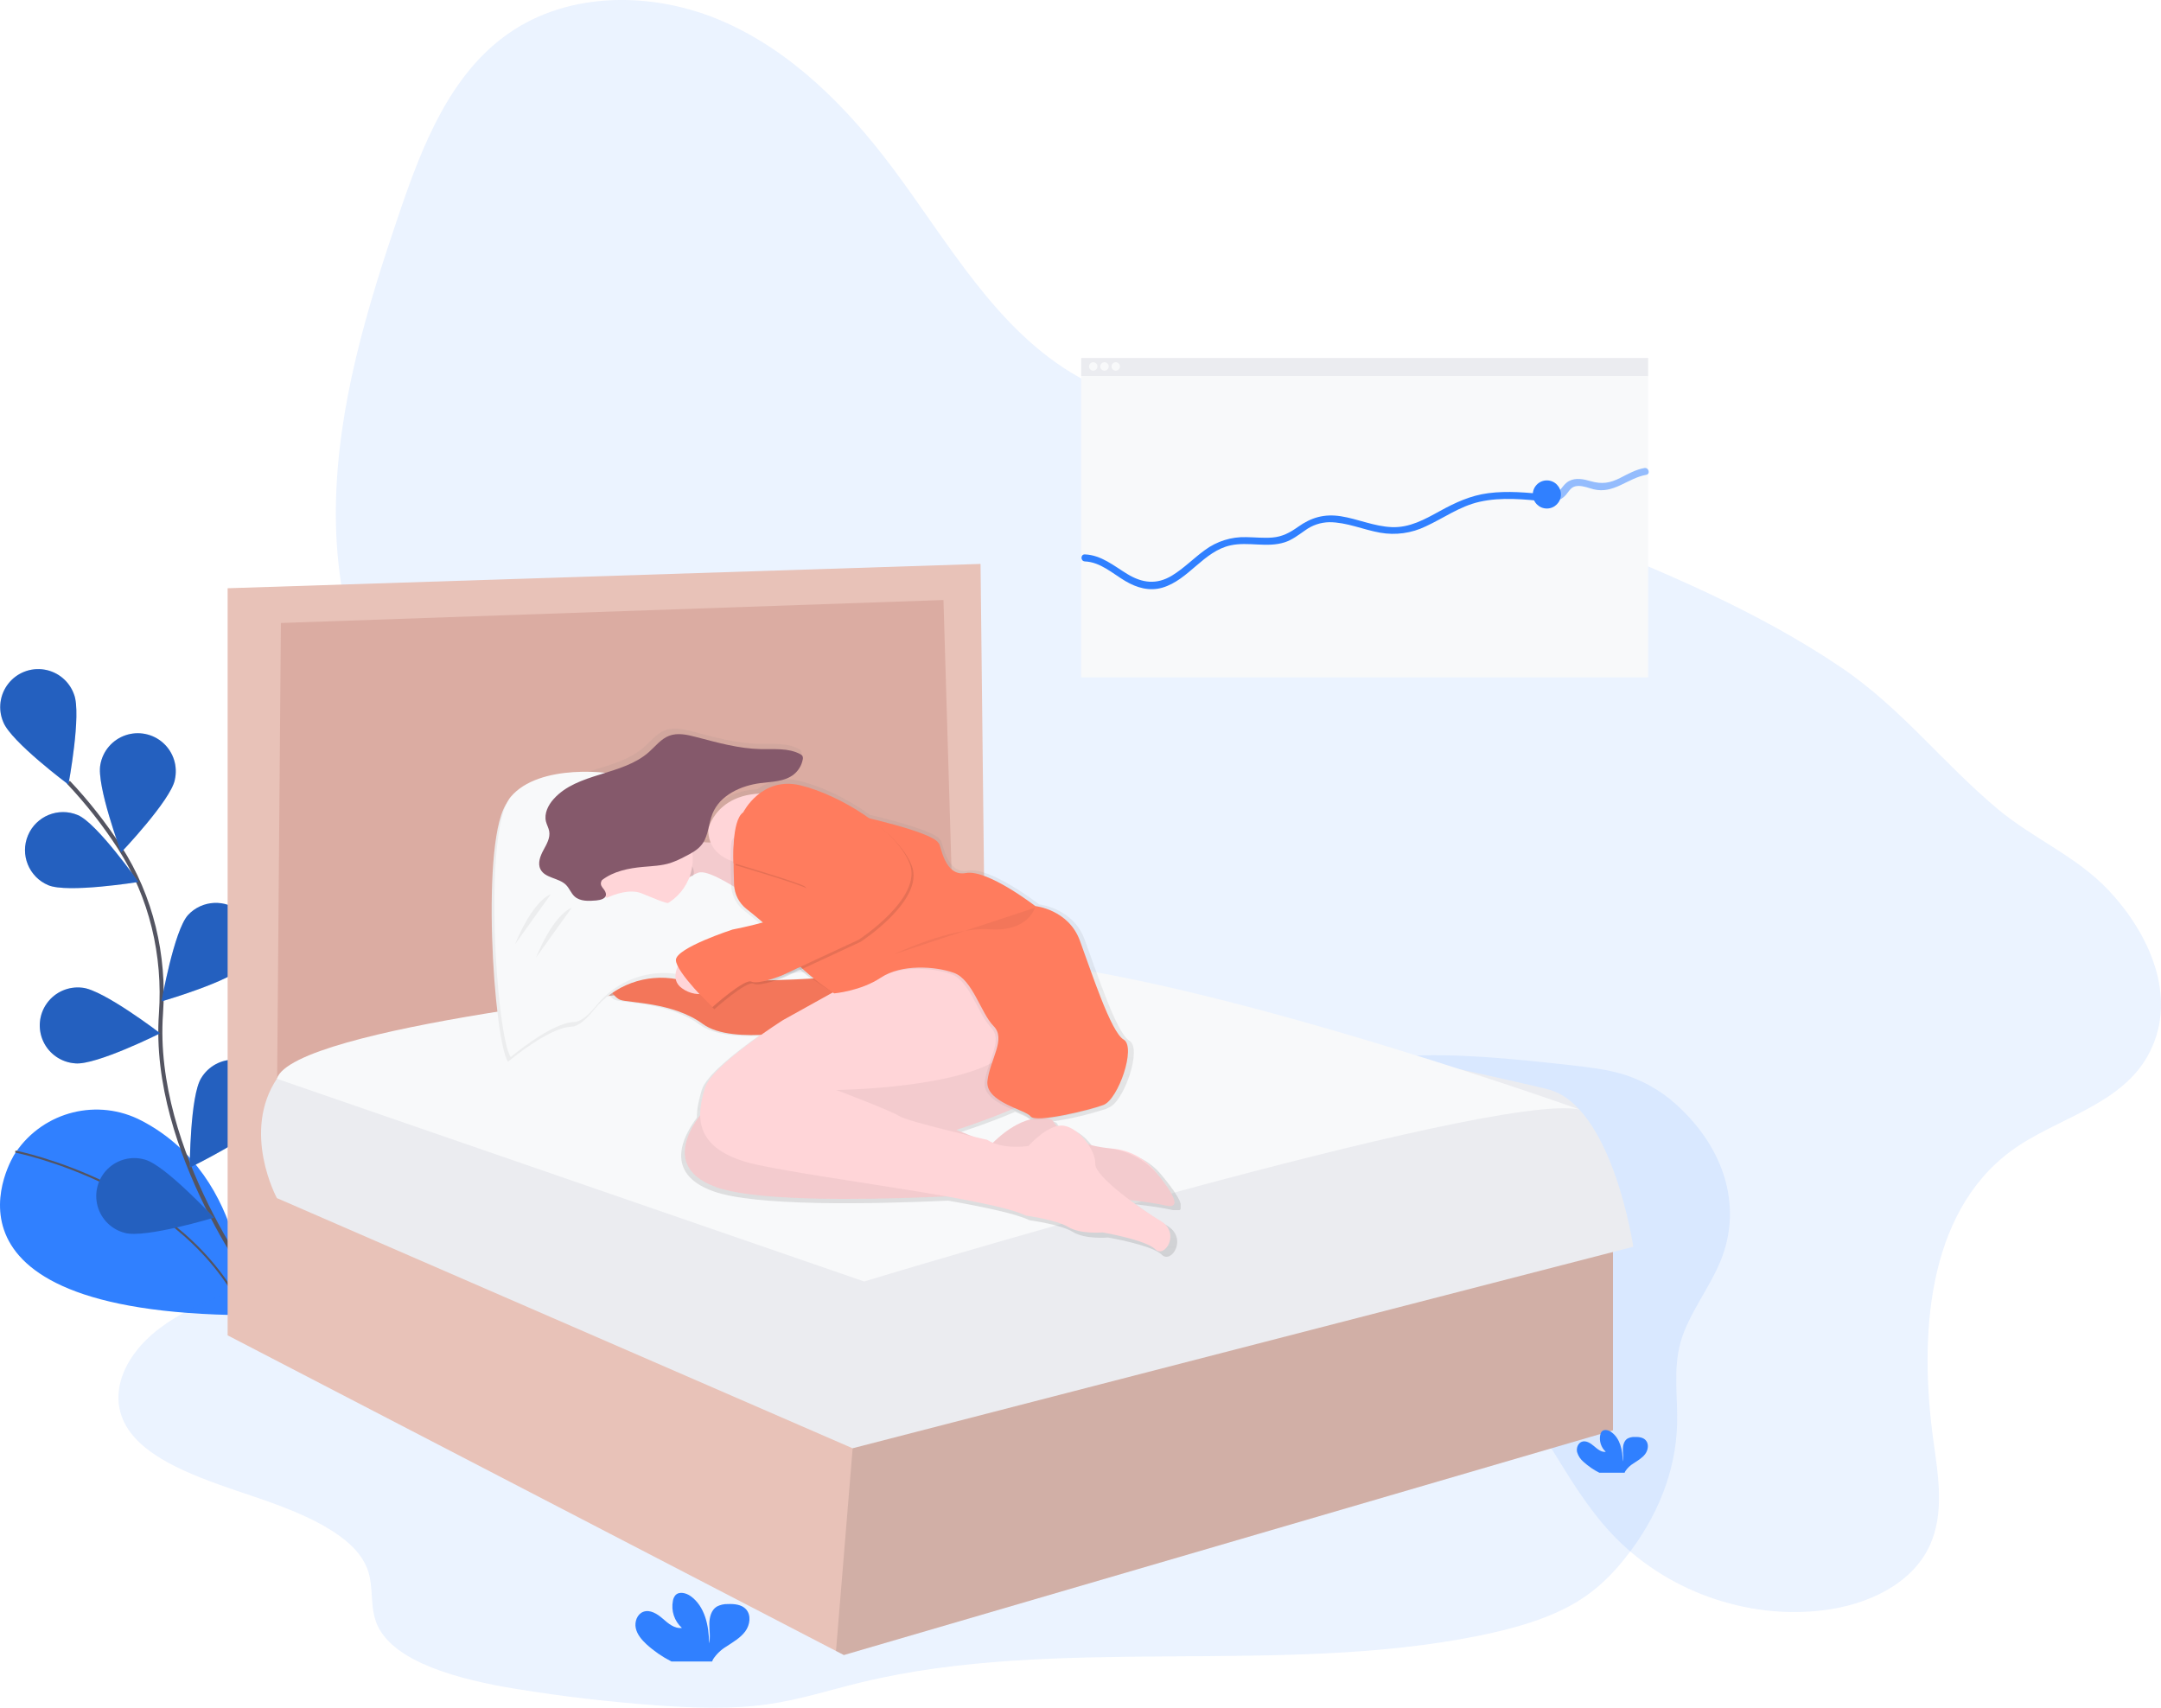
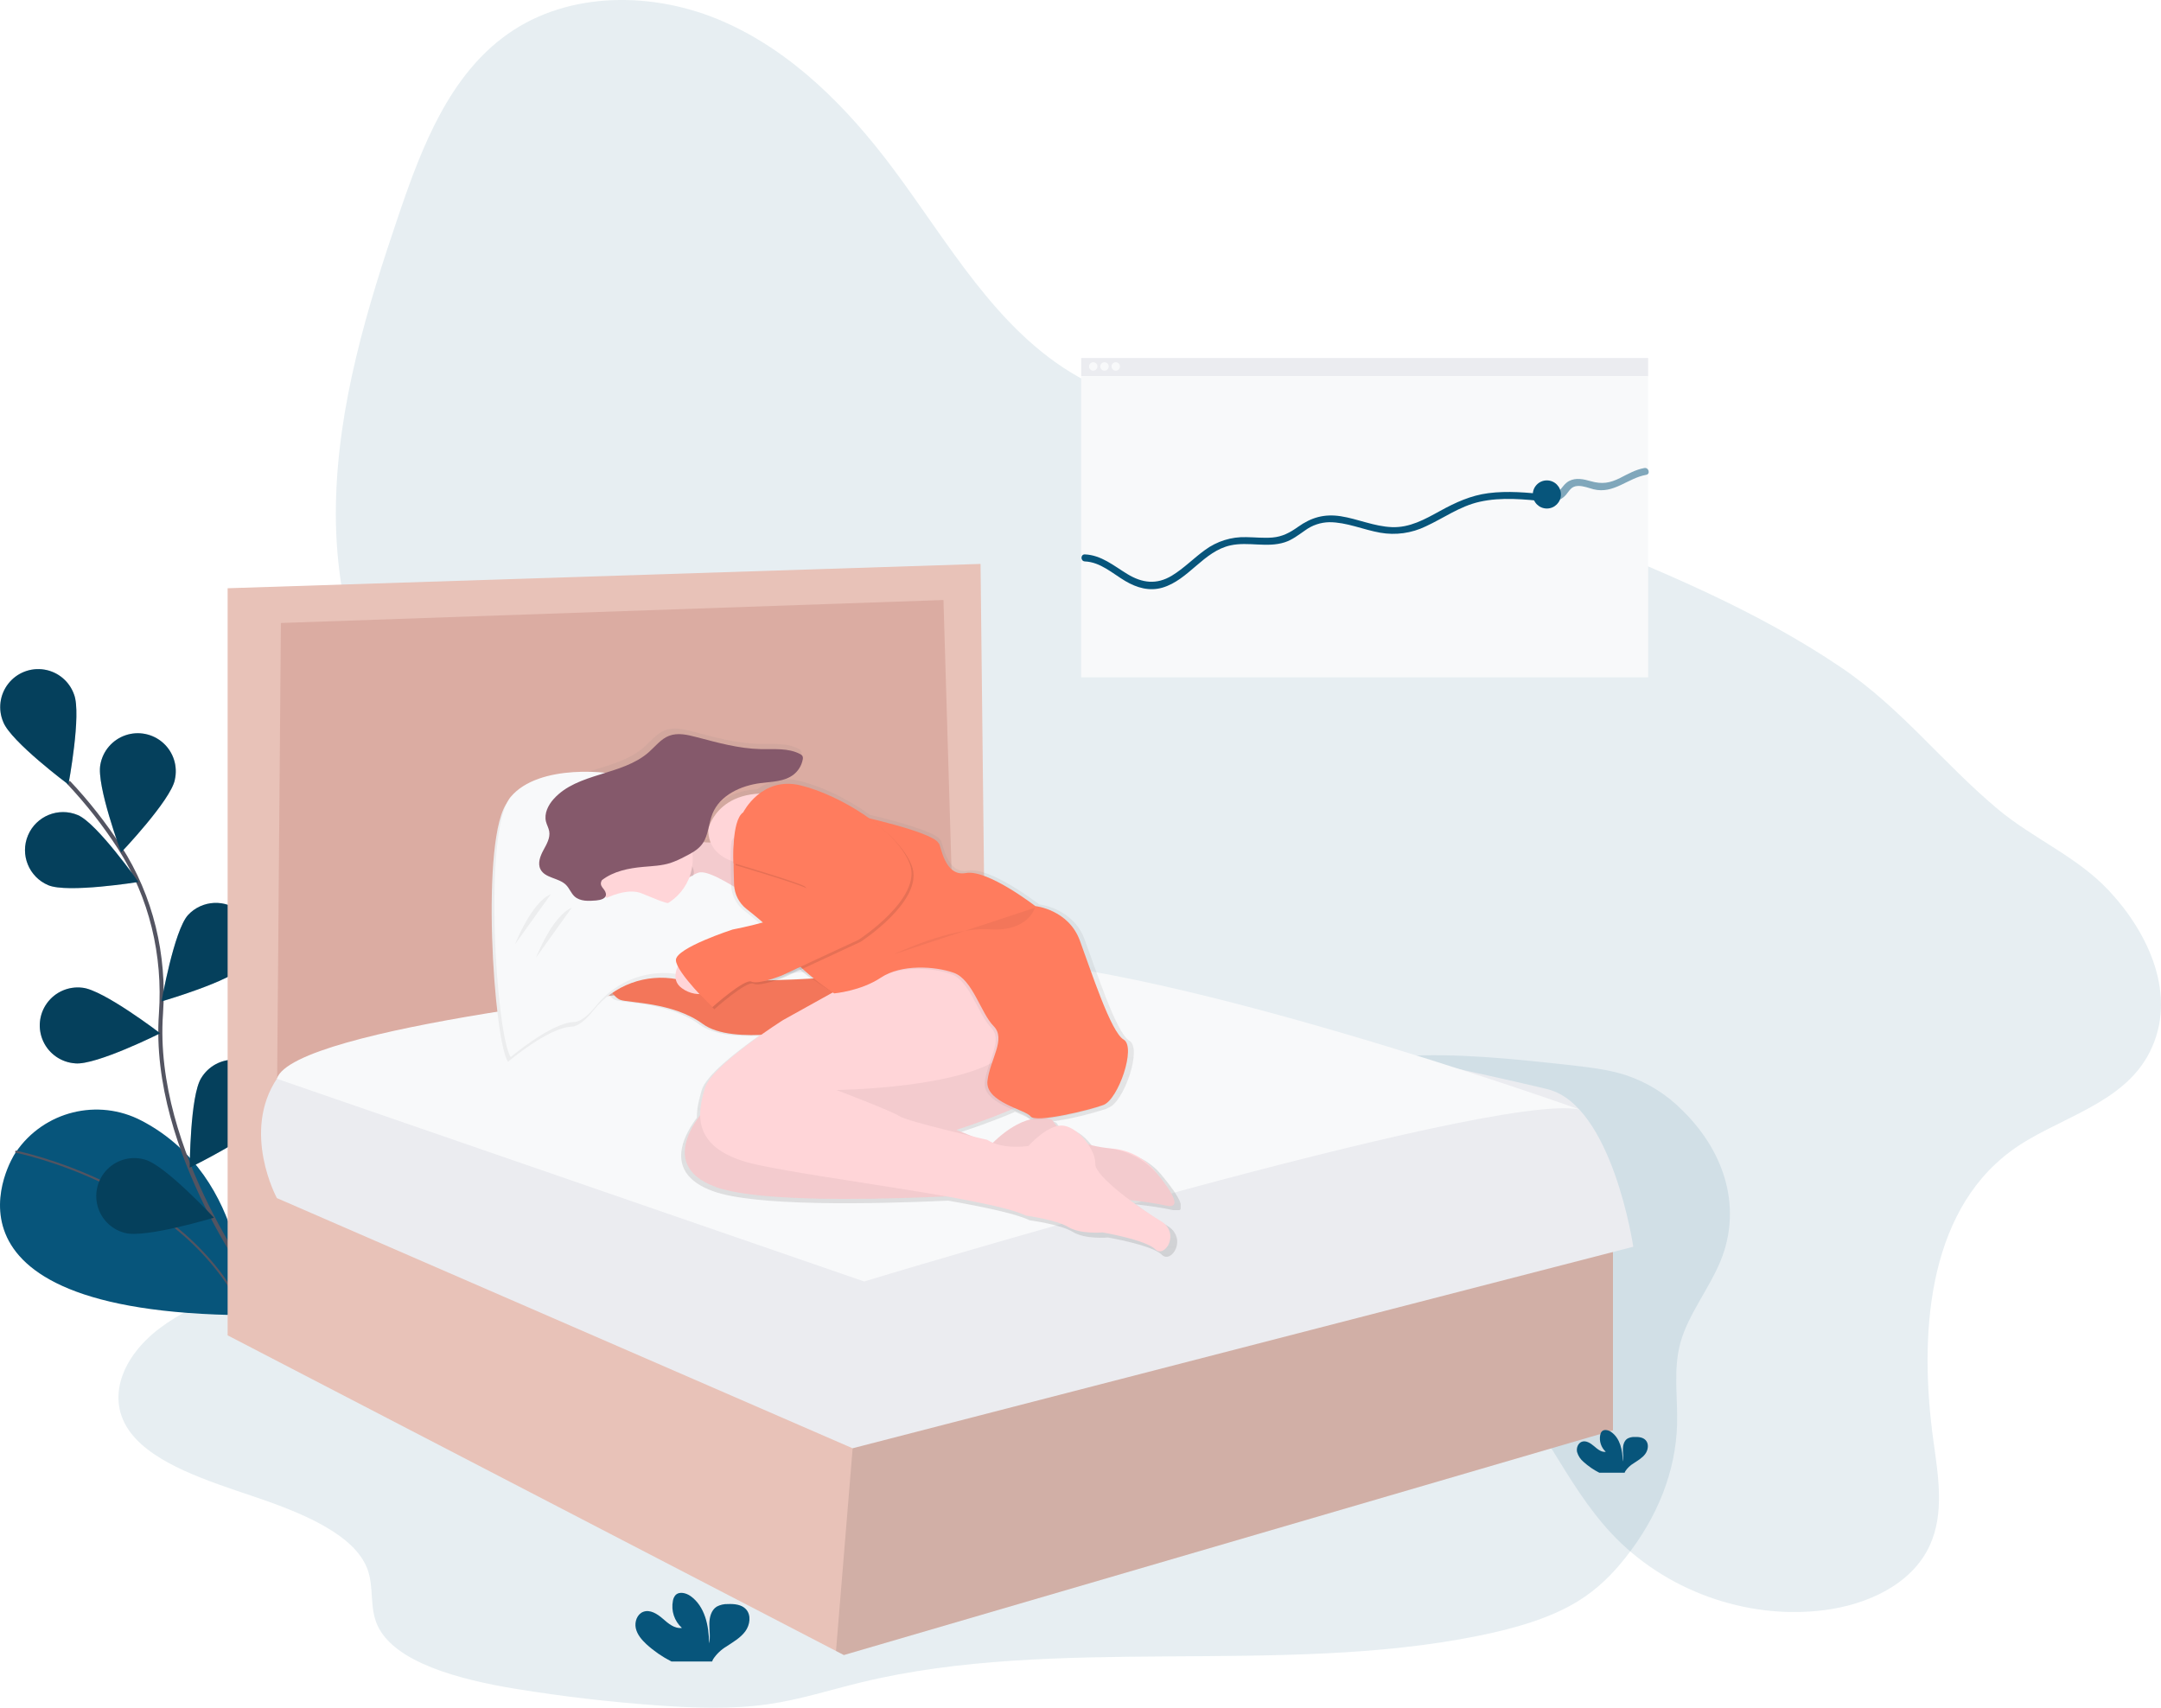
<svg xmlns="http://www.w3.org/2000/svg" id="d6147fb8-5a87-4dd3-b5f0-ace64eac798a" data-name="Layer 1" width="1057.21" height="835.54" viewBox="0 0 1057.21 835.54">
  <defs>
    <linearGradient id="4cde2cde-bd85-47c9-bab2-0e38d604e335" x1="490.54" y1="647.1" x2="490.54" y2="388.67" gradientUnits="userSpaceOnUse">
      <stop offset="0" stop-color="gray" stop-opacity="0.25" />
      <stop offset="0.54" stop-color="gray" stop-opacity="0.12" />
      <stop offset="1" stop-color="gray" stop-opacity="0.1" />
    </linearGradient>
  </defs>
-   <path d="M1055.08,595.45c-41.32,30.7-44.88,91-37.78,142,2.38,17.07,5.37,35.26-1.84,50.91-8.82,19.14-30.7,28.94-51.61,31.61-38.11,4.86-78.19-9.65-104.35-37.79-22.61-24.32-34.61-57.13-57.9-80.8-39-39.61-100.67-45.42-156-40.45-39.15,3.51-82.7,10.08-114.31-13.29-22.24-16.45-33-44.7-35.6-72.24-1.24-13.3-1-27.25-7-39.16-3.59-7.08-9.19-12.94-15.13-18.21-54.24-48.11-137.93-53-189.44-104-34.79-34.45-49.19-85.52-48.4-134.47s15.19-96.6,31-143c11.21-32.94,24.7-67.7,53.14-87.74C349.87,27.63,391.51,28,425.23,42.76s60.54,41.94,82.63,71.38c27.61,36.8,50.85,79.6,90.85,102.33C626,232,657.87,236.21,688.46,243c51.13,11.33,100.2,30.35,148.83,49.8,46.56,18.61,93.31,37.88,134.85,66,29.4,19.87,49.92,47,76.71,69.36,17.46,14.57,38.52,23,54.24,39.78,19.36,20.67,33.91,51.43,20,79C1109.89,573.13,1077,579.15,1055.08,595.45Z" transform="translate(-71.39 -32.23)" fill="#3080ff" opacity="0.1" />
+   <path d="M1055.08,595.45c-41.32,30.7-44.88,91-37.78,142,2.38,17.07,5.37,35.26-1.84,50.91-8.82,19.14-30.7,28.94-51.61,31.61-38.11,4.86-78.19-9.65-104.35-37.79-22.61-24.32-34.61-57.13-57.9-80.8-39-39.61-100.67-45.42-156-40.45-39.15,3.51-82.7,10.08-114.31-13.29-22.24-16.45-33-44.7-35.6-72.24-1.24-13.3-1-27.25-7-39.16-3.59-7.08-9.19-12.94-15.13-18.21-54.24-48.11-137.93-53-189.44-104-34.79-34.45-49.19-85.52-48.4-134.47s15.19-96.6,31-143c11.21-32.94,24.7-67.7,53.14-87.74C349.87,27.63,391.51,28,425.23,42.76s60.54,41.94,82.63,71.38c27.61,36.8,50.85,79.6,90.85,102.33C626,232,657.87,236.21,688.46,243c51.13,11.33,100.2,30.35,148.83,49.8,46.56,18.61,93.31,37.88,134.85,66,29.4,19.87,49.92,47,76.71,69.36,17.46,14.57,38.52,23,54.24,39.78,19.36,20.67,33.91,51.43,20,79C1109.89,573.13,1077,579.15,1055.08,595.45Z" transform="translate(-71.39 -32.23)" fill="#07557b" opacity="0.1" />
  <rect x="528.94" y="175.15" width="277.37" height="8.95" fill="#ebecf0" />
  <rect x="528.94" y="184.1" width="277.37" height="147.29" fill="#f8f9fa" />
-   <path d="M875.84,261.21c-4.28.77-8,2.9-11.8,4.83-5,2.54-8.93,3.18-14.42,1.61-3.42-1-7.28-1.86-10.61-.09-4.2,2.23-4.68,8.19-10.81,6.31-2.12-.65-3,2.67-.91,3.32a9.51,9.51,0,0,0,10.16-2.81c1.86-2.19,2.64-4.33,6-4.41,2.61-.06,5.07,1,7.56,1.64,9.89,2.42,16.58-5.43,25.74-7.08C878.93,264.13,878,260.82,875.84,261.21Z" transform="translate(-71.39 -32.23)" fill="#3080ff" opacity="0.5" />
-   <path d="M828,274.19c-9.46-1-19-1.91-28.5-.68-8.6,1.12-16,4.52-23.55,8.67s-14.91,8.29-23.62,7.94-16.61-4-25-5.33c-8.07-1.24-14.42.56-21,5.26-3.87,2.76-7.63,4.76-12.46,5.16-4.26.35-8.54-.14-12.81-.19a32.29,32.29,0,0,0-20.14,6.27c-5.55,4-10.34,9-16.19,12.55-7.49,4.55-14.58,3.67-21.87-.8-6.59-4-12.64-9.23-20.72-9.58-2.21-.1-2.21,3.35,0,3.44,7.64.33,13.51,5.89,19.78,9.6,5.57,3.29,11.76,5.11,18.15,3.23,12.89-3.8,20.08-17.82,33.38-20.7,8.7-1.88,17.82,1.29,26.43-1.48,3.78-1.21,6.78-3.63,10-5.84a20.62,20.62,0,0,1,11.86-4c8.5,0,16.55,3.67,24.83,5.13a36.52,36.52,0,0,0,22.34-3.1c8.81-4.05,16.67-9.85,26.28-12,10.77-2.44,22-1.24,32.87-.12C830.23,277.86,830.21,274.42,828,274.19Z" transform="translate(-71.39 -32.23)" fill="#3080ff" />
-   <circle cx="756.76" cy="241.91" r="6.88" fill="#3080ff" />
+   <path d="M875.84,261.21c-4.28.77-8,2.9-11.8,4.83-5,2.54-8.93,3.18-14.42,1.61-3.42-1-7.28-1.86-10.61-.09-4.2,2.23-4.68,8.19-10.81,6.31-2.12-.65-3,2.67-.91,3.32a9.51,9.51,0,0,0,10.16-2.81c1.86-2.19,2.64-4.33,6-4.41,2.61-.06,5.07,1,7.56,1.64,9.89,2.42,16.58-5.43,25.74-7.08C878.93,264.13,878,260.82,875.84,261.21Z" transform="translate(-71.39 -32.23)" fill="#07557b" opacity="0.5" />
+   <path d="M828,274.19c-9.46-1-19-1.91-28.5-.68-8.6,1.12-16,4.52-23.55,8.67s-14.91,8.29-23.62,7.94-16.61-4-25-5.33c-8.07-1.24-14.42.56-21,5.26-3.87,2.76-7.63,4.76-12.46,5.16-4.26.35-8.54-.14-12.81-.19a32.29,32.29,0,0,0-20.14,6.27c-5.55,4-10.34,9-16.19,12.55-7.49,4.55-14.58,3.67-21.87-.8-6.59-4-12.64-9.23-20.72-9.58-2.21-.1-2.21,3.35,0,3.44,7.64.33,13.51,5.89,19.78,9.6,5.57,3.29,11.76,5.11,18.15,3.23,12.89-3.8,20.08-17.82,33.38-20.7,8.7-1.88,17.82,1.29,26.43-1.48,3.78-1.21,6.78-3.63,10-5.84a20.62,20.62,0,0,1,11.86-4c8.5,0,16.55,3.67,24.83,5.13a36.52,36.52,0,0,0,22.34-3.1c8.81-4.05,16.67-9.85,26.28-12,10.77-2.44,22-1.24,32.87-.12C830.23,277.86,830.21,274.42,828,274.19Z" transform="translate(-71.39 -32.23)" fill="#07557b" />
+   <circle cx="756.76" cy="241.91" r="6.88" fill="#07557b" />
  <circle cx="534.83" cy="179.28" r="2.06" fill="#f8f9fa" />
  <circle cx="540.33" cy="179.28" r="2.06" fill="#f8f9fa" />
  <circle cx="545.84" cy="179.28" r="2.06" fill="#f8f9fa" />
-   <path d="M78.51,596.91s-49.57,77.44,112.93,78.77c0,0,2.39-67.38-50.73-95.14a47.66,47.66,0,0,0-61.44,15.22Z" transform="translate(-71.39 -32.23)" fill="#3080ff" />
+   <path d="M78.51,596.91s-49.57,77.44,112.93,78.77c0,0,2.39-67.38-50.73-95.14a47.66,47.66,0,0,0-61.44,15.22Z" transform="translate(-71.39 -32.23)" fill="#07557b" />
  <path d="M78.88,595.61s83.23,16.4,112.56,80.07" transform="translate(-71.39 -32.23)" fill="none" stroke="#535461" stroke-miterlimit="10" />
  <path d="M198.7,665.26s-53.44-69.06-48.56-137.14c2-28.57-4.71-57.11-20.21-81.21a222.5,222.5,0,0,0-25.11-32" transform="translate(-71.39 -32.23)" fill="none" stroke="#535461" stroke-miterlimit="10" stroke-width="2" />
-   <path d="M107.62,372c3.73,9.56-2.76,44.05-2.76,44.05S76.73,395.06,73,385.5A18.59,18.59,0,1,1,107.62,372Z" transform="translate(-71.39 -32.23)" fill="#3080ff" />
-   <path d="M156.92,413.78c-2.06,10.06-26.26,35.48-26.26,35.48s-12.22-32.9-10.16-43a18.59,18.59,0,1,1,36.41,7.47Z" transform="translate(-71.39 -32.23)" fill="#3080ff" />
-   <path d="M191,504.78c-6.86,7.64-40.57,17.37-40.57,17.37s6.06-34.57,12.91-42.21A18.59,18.59,0,0,1,191,504.78Z" transform="translate(-71.39 -32.23)" fill="#3080ff" />
-   <path d="M201.28,579.45c-5.47,8.69-37.06,24-37.06,24s.13-35.09,5.6-43.78a18.59,18.59,0,1,1,31.46,19.8Z" transform="translate(-71.39 -32.23)" fill="#3080ff" />
-   <path d="M95,465.3c9.46,4,44.11-1.58,44.11-1.58S118.93,435,109.47,431A18.59,18.59,0,1,0,95,465.3Z" transform="translate(-71.39 -32.23)" fill="#3080ff" />
-   <path d="M108.16,552.47c10.22,1,41.61-14.71,41.61-14.71s-27.87-21.32-38.09-22.3a18.59,18.59,0,1,0-3.52,37Z" transform="translate(-71.39 -32.23)" fill="#3080ff" />
-   <path d="M132.55,635.43c9.91,2.69,43.5-7.47,43.5-7.47s-23.87-25.73-33.78-28.41a18.59,18.59,0,1,0-9.72,35.88Z" transform="translate(-71.39 -32.23)" fill="#3080ff" />
+   <path d="M107.62,372c3.73,9.56-2.76,44.05-2.76,44.05S76.73,395.06,73,385.5A18.59,18.59,0,1,1,107.62,372Z" transform="translate(-71.39 -32.23)" fill="#07557b" />
+   <path d="M156.92,413.78c-2.06,10.06-26.26,35.48-26.26,35.48s-12.22-32.9-10.16-43a18.59,18.59,0,1,1,36.41,7.47Z" transform="translate(-71.39 -32.23)" fill="#07557b" />
+   <path d="M191,504.78c-6.86,7.64-40.57,17.37-40.57,17.37s6.06-34.57,12.91-42.21A18.59,18.59,0,0,1,191,504.78Z" transform="translate(-71.39 -32.23)" fill="#07557b" />
+   <path d="M201.28,579.45c-5.47,8.69-37.06,24-37.06,24s.13-35.09,5.6-43.78a18.59,18.59,0,1,1,31.46,19.8Z" transform="translate(-71.39 -32.23)" fill="#07557b" />
+   <path d="M95,465.3c9.46,4,44.11-1.58,44.11-1.58S118.93,435,109.47,431A18.59,18.59,0,1,0,95,465.3Z" transform="translate(-71.39 -32.23)" fill="#07557b" />
+   <path d="M108.16,552.47c10.22,1,41.61-14.71,41.61-14.71s-27.87-21.32-38.09-22.3a18.59,18.59,0,1,0-3.52,37Z" transform="translate(-71.39 -32.23)" fill="#07557b" />
+   <path d="M132.55,635.43c9.91,2.69,43.5-7.47,43.5-7.47s-23.87-25.73-33.78-28.41a18.59,18.59,0,1,0-9.72,35.88Z" transform="translate(-71.39 -32.23)" fill="#07557b" />
  <path d="M107.62,372c3.73,9.56-2.76,44.05-2.76,44.05S76.73,395.06,73,385.5A18.59,18.59,0,1,1,107.62,372Z" transform="translate(-71.39 -32.23)" opacity="0.25" />
  <path d="M156.92,413.78c-2.06,10.06-26.26,35.48-26.26,35.48s-12.22-32.9-10.16-43a18.59,18.59,0,1,1,36.41,7.47Z" transform="translate(-71.39 -32.23)" opacity="0.25" />
  <path d="M191,504.78c-6.86,7.64-40.57,17.37-40.57,17.37s6.06-34.57,12.91-42.21A18.59,18.59,0,0,1,191,504.78Z" transform="translate(-71.39 -32.23)" opacity="0.25" />
  <path d="M201.28,579.45c-5.47,8.69-37.06,24-37.06,24s.13-35.09,5.6-43.78a18.59,18.59,0,1,1,31.46,19.8Z" transform="translate(-71.39 -32.23)" opacity="0.25" />
  <path d="M95,465.3c9.46,4,44.11-1.58,44.11-1.58S118.93,435,109.47,431A18.59,18.59,0,1,0,95,465.3Z" transform="translate(-71.39 -32.23)" opacity="0.25" />
  <path d="M108.16,552.47c10.22,1,41.61-14.71,41.61-14.71s-27.87-21.32-38.09-22.3a18.59,18.59,0,1,0-3.52,37Z" transform="translate(-71.39 -32.23)" opacity="0.25" />
  <path d="M132.55,635.43c9.91,2.69,43.5-7.47,43.5-7.47s-23.87-25.73-33.78-28.41a18.59,18.59,0,1,0-9.72,35.88Z" transform="translate(-71.39 -32.23)" opacity="0.25" />
-   <path d="M534.89,532.67c-19-.42-39.41.53-54.51,8-28,13.82-24.23,41.85-42.49,61.3-15.42,16.42-44.89,24.95-73.47,30.39-46.56,8.87-95.39,12.19-141.63,21.72-27.26,5.62-54.32,13.79-73,27.77s-27.06,34.83-14.43,51.37c11.68,15.29,37.41,23.47,60.84,31.39s48.25,18.31,54.77,34.82c3.63,9.19.93,19.1,5.17,28.17,8.36,17.9,39.67,26.35,67.8,30.92,22.47,3.65,45.31,6.34,68.33,8,18.39,1.35,37.2,2.06,55.25-.57,15.63-2.28,30.1-7,45.09-10.63,95.24-23.19,204.78-3.13,301.92-22.77C812.21,829,829.6,824,843,815.82c10-6.08,17.4-13.68,23.63-21.56,15.86-20,24.55-42.43,25.22-64.92.4-13.48-2-27.1,1.69-40.38,3.87-13.82,14.2-26.53,19.7-40.12,10-24.7,3-52-18.77-73.37a70,70,0,0,0-27.8-17.28c-8.8-2.82-18.64-3.9-28.33-5-27-2.93-54.35-5.87-81.59-4.22-19.38,1.18-38.35,4.67-57.79,5.3-27.28.89-48.65-5.4-73.38-11.31C597.13,536.22,565.12,533.33,534.89,532.67Z" transform="translate(-71.39 -32.23)" fill="#3080ff" opacity="0.1" />
+   <path d="M534.89,532.67c-19-.42-39.41.53-54.51,8-28,13.82-24.23,41.85-42.49,61.3-15.42,16.42-44.89,24.95-73.47,30.39-46.56,8.87-95.39,12.19-141.63,21.72-27.26,5.62-54.32,13.79-73,27.77s-27.06,34.83-14.43,51.37c11.68,15.29,37.41,23.47,60.84,31.39s48.25,18.31,54.77,34.82c3.63,9.19.93,19.1,5.17,28.17,8.36,17.9,39.67,26.35,67.8,30.92,22.47,3.65,45.31,6.34,68.33,8,18.39,1.35,37.2,2.06,55.25-.57,15.63-2.28,30.1-7,45.09-10.63,95.24-23.19,204.78-3.13,301.92-22.77C812.21,829,829.6,824,843,815.82c10-6.08,17.4-13.68,23.63-21.56,15.86-20,24.55-42.43,25.22-64.92.4-13.48-2-27.1,1.69-40.38,3.87-13.82,14.2-26.53,19.7-40.12,10-24.7,3-52-18.77-73.37a70,70,0,0,0-27.8-17.28c-8.8-2.82-18.64-3.9-28.33-5-27-2.93-54.35-5.87-81.59-4.22-19.38,1.18-38.35,4.67-57.79,5.3-27.28.89-48.65-5.4-73.38-11.31C597.13,536.22,565.12,533.33,534.89,532.67Z" transform="translate(-71.39 -32.23)" fill="#07557b" opacity="0.1" />
  <polygon points="120.14 296.01 120.14 563.48 476.02 494.35 469.22 289.21 120.14 296.01" fill="#dbaca2" />
  <polygon points="789.11 611.37 789.11 699.77 412.83 809.71 408.99 807.72 111.36 653.3 111.36 287.79 479.7 275.89 481.97 478.76 467.23 483.3 461.56 293.55 137.42 304.79 135.16 579.63 417.36 703.17 417.58 703.12 789.11 611.37" fill="#e8c2b8" />
  <polygon points="789.11 611.37 789.11 699.77 412.83 809.71 408.99 807.72 417.58 703.12 789.11 611.37" opacity="0.1" />
  <path d="M406.87,515.24S224.69,533.42,207,559.75s-.15,58.63-.15,58.63l281.64,122.4,381.94-98.6s-10.2-69.14-41.93-77.07S544,502.78,544,502.78,442,496.54,406.87,515.24Z" transform="translate(-71.39 -32.23)" fill="#ebecf0" />
  <path d="M206.83,560l287.31,99.17S800.59,566.25,844,575c0,0-214.37-76.73-300-73.39-68.24,2.66-139.69,13.86-139.69,13.86S214.77,534.51,206.83,560Z" transform="translate(-71.39 -32.23)" fill="#f8f9fa" />
  <path d="M648.88,623.8l0,0,.07-.1,0-.06.05-.1,0-.07,0-.1,0-.07,0-.11,0-.07,0-.13v-.06q0-.09,0-.18v0c0-.07,0-.14,0-.21s0,0,0-.07,0-.1,0-.15v-.09l0-.15,0-.1,0-.15,0-.1,0-.16,0-.1,0-.17,0-.09-.08-.25v0l-.1-.28,0-.09-.08-.2,0-.11-.08-.19-.05-.12-.08-.19-.06-.13-.09-.19-.06-.12-.11-.21-.06-.11-.15-.29,0,0-.18-.34-.06-.11-.13-.24-.07-.13-.13-.22-.08-.14-.13-.22L647,617l-.14-.22-.09-.14-.15-.24-.08-.13-.2-.32,0-.06-.25-.38-.08-.11-.18-.27-.1-.14-.17-.24-.1-.15-.17-.24-.11-.16L645,614l-.11-.15-.19-.26-.1-.13-.25-.34,0-.05-.29-.4-.1-.14-.19-.26-.13-.17-.18-.24-.13-.17-.18-.24-.13-.16-.19-.25-.13-.16-.2-.26-.12-.15-.24-.3-.08-.1h0c-.9-1.14-1.83-2.28-2.76-3.38a31,31,0,0,0-21.08-10.93c-.83-.07-1.7-.16-2.58-.27l-.37,0-.65-.09-.31,0-1-.14h0l-.95-.15-.33-.06-.67-.12-.4-.08-.61-.12-.43-.09-.58-.13-.44-.1-.58-.14-.45-.11-.57-.15-.45-.12-.57-.16h0c-3-4.46-7.56-8.43-12-9.2a9,9,0,0,0-3.67.19l-.21-.23-.3-.34-.4-.51-.26-.34-.42-.59-.21-.29q-.31-.45-.59-.92a8.94,8.94,0,0,0-1.84-.59,165.3,165.3,0,0,0,26.09-6.15,5.56,5.56,0,0,0,1.17-.61l.18-.06c7.41-2.7,16.51-29,10.11-32.68s-16.17-34-21.9-49.53-22.24-17.18-22.24-17.18-23.92-18.53-34.7-16.51-12.47-14.15-13.48-14.82a1.22,1.22,0,0,1-.29-.35c-2.6-4.07-23.27-9.5-34.42-12.18C486,422.94,473,416.81,462.49,414.28a23.56,23.56,0,0,0-20.56,4.1c-22.08,1.12-25.6,17.8-25.6,17.8a16.55,16.55,0,0,0,1.16,6.66,26.81,26.81,0,0,1-3.57-.19c2.56-4.23,2.64-9.67,4.55-14.32,3.77-9.2,14.17-13.95,24-15.19,5.73-.72,12-.72,16.52-4.31a12.53,12.53,0,0,0,4.48-7.41,2.66,2.66,0,0,0-.16-1.9,2.71,2.71,0,0,0-1.09-.88c-5.92-3.16-13.05-2.34-19.77-2.49-10.92-.24-21.56-3.23-32.12-6-4.47-1.17-9.3-2.3-13.62-.64-4.08,1.56-6.86,5.28-10.13,8.17-13.4,11.82-35.65,10.11-47.57,23.43-2.76,3.09-4.83,7.28-3.82,11.3.41,1.64,1.32,3.15,1.61,4.82.58,3.3-1.3,6.46-2.89,9.41s-3,6.53-1.5,9.53c2.27,4.58,9.2,4.24,12.8,7.87,1.67,1.69,2.48,4.11,4.22,5.72,2.79,2.57,7.08,2.37,10.86,2,1.49-.14,3.72-.55,4.54-1.86a25.93,25.93,0,0,0,40.81-7,36.6,36.6,0,0,1,23,6.22,16.34,16.34,0,0,0,5.38,7.6c2.36,1.85,5.17,4.12,8,6.55-7.17,1.89-13.54,3.1-13.54,3.1s-28.3,9.1-28.3,15.16a7.49,7.49,0,0,0,1,3.11,12.39,12.39,0,0,0-1.19,4.81c-7.81-1.32-14.06-3.31-17.29-6.24,0,0-.92-.25-2.34-.53-1.9-2.43-7.48-9.18-10.8-8.91-2.21.18-3,5.32-3.28,9.92a4.29,4.29,0,0,0-.76.86c-3.37,5.05,2.7,15.16,6.74,16.85s26.28,1,41.44,12.13c6.72,4.93,18.27,5.88,29,5.42-10.79,7.62-25.9,19.33-28,26.59-1.13,3.85-2.46,8.63-2.38,13.54-6.6,8.73-16.59,27.16,8.11,36,20.36,7.27,75.56,6.34,114.89,4.56,18.3,3.23,33.41,6.48,39.75,9.59,0,0,15.16,2,21.23,5.73s17.18,2.7,17.18,2.7,21.56,3.71,26.28,8.42,12.8-8.09,2.7-14.15c-3.94-2.36-9.81-6.25-15.5-10.51,7.31.86,13.76,1.8,17.86,2.76l.41.09.13,0,.26,0,.15,0,.22,0,.14,0,.21,0h1l.26,0h.08l.16,0,.09,0,.13,0,.08,0,.12,0,.08,0,.11-.05.07,0,.1-.07.05,0,.13-.11h0Zm-93.07-32.3s-2.84-.65-7.08-1.65l-8.42-3.4s14.37-4.52,27.68-10.27c3.81,1.67,7.16,3,8,4.21a2.27,2.27,0,0,0,1.39.73c-5,1.24-11.42,4.43-18.95,11.79A16.78,16.78,0,0,1,555.81,591.5ZM454.07,510.3l8.31-3.86c1.81,1.54,3.75,3,5.65,4.42-4.56.27-10.69.57-17.62.76C452.53,510.91,454.07,510.3,454.07,510.3Z" transform="translate(-71.39 -32.23)" fill="url(#4cde2cde-bd85-47c9-bab2-0e38d604e335)" />
  <path d="M383.26,503.86S376,494,372.05,494.3s-3.3,16.82-3.3,16.82Z" transform="translate(-71.39 -32.23)" fill="#ffd5d8" />
  <path d="M476.6,510.46s-77.18,6.27-91.69-6.93c0,0-13.52-3.63-16.82,1.32s2.64,14.84,6.6,16.49,25.73,1,40.57,11.87,53.76,2,53.76,2l16.16-6.27Z" transform="translate(-71.39 -32.23)" fill="#ff7c5e" />
  <path d="M476.6,510.46s-77.18,6.27-91.69-6.93c0,0-13.52-3.63-16.82,1.32s2.64,14.84,6.6,16.49,25.73,1,40.57,11.87,53.76,2,53.76,2l16.16-6.27Z" transform="translate(-71.39 -32.23)" opacity="0.05" />
  <path d="M587.09,547.4s-16.49-11.87-50.46,3-118.73,22.76-118.73,22.76-28.36,28.36,4,39.91,154.35,2,154.35,2,49.8,3.3,65.3,6.93c9.38,2.2,2-8.42-5.35-17.14a30.29,30.29,0,0,0-20.64-10.7c-9.74-.83-23.25-3.89-29.43-14.05,0,0-11.87-5.94-29.68,11.87L539.27,585s47.16-14.84,48.81-24.74S587.09,547.4,587.09,547.4Z" transform="translate(-71.39 -32.23)" fill="#ffd5d8" />
  <path d="M587.09,547.4s-16.49-11.87-50.46,3-118.73,22.76-118.73,22.76-28.36,28.36,4,39.91,154.35,2,154.35,2,49.8,3.3,65.3,6.93c8.22,1.92,3.55-6-2.64-13.82a37.88,37.88,0,0,0-25.4-14.22c-9.5-1.08-21.62-4.39-27.37-13.85,0,0-11.87-5.94-29.68,11.87L539.27,585s47.16-14.84,48.81-24.74S587.09,547.4,587.09,547.4Z" transform="translate(-71.39 -32.23)" opacity="0.05" />
  <path d="M587.42,500.57s-20.78-33-69.92-4.29l-63,35s-35,22.1-38.26,33.31-8.25,30.34,26.06,37.6,114.12,16.49,130.94,24.74c0,0,14.84,2,20.78,5.61s16.82,2.64,16.82,2.64,21.11,3.63,25.73,8.25,12.53-7.92,2.64-13.85-32.32-21.77-32-28S599.62,584.34,592,583s-17.48,9.89-17.48,9.89-12.53,2-20.12-3c0,0-38.92-8.91-42.88-11.54s-31-12.86-31-12.86,64-.66,82.78-17.81c0,0,7.26-5.28,13.19-3.63C576.54,544.1,605.89,532.89,587.42,500.57Z" transform="translate(-71.39 -32.23)" fill="#ffd5d8" />
  <path d="M400.41,438.56s18.8,13.19,33.31,0S440,479.13,440,479.13s-20.12-26.72-50.13-9.23Z" transform="translate(-71.39 -32.23)" fill="#ffd5d8" />
  <path d="M400.41,438.56s18.8,13.19,33.31,0S440,479.13,440,479.13s-20.12-26.72-50.13-9.23Z" transform="translate(-71.39 -32.23)" opacity="0.05" />
  <path d="M319.94,551.69s19.79-16.82,31-17.15c3.34-.1,7.2-3.5,11-8.22a42.22,42.22,0,0,1,40.79-15c6.38,1.18,14.23,1.15,23.76-1.21,34.63-8.58,17.48-30,17.48-30l-10.88-9.23s-14.84-10.22-20.45-9.56-20.12,15.5-21.77,13.85-21.77-16.49-25.07-20.45S336.1,437.9,342.7,434.27,382.6,417.12,376,414.48s-42.22-6.6-56.07,9.89S313,542.12,319.94,551.69Z" transform="translate(-71.39 -32.23)" fill="#f8f9fa" />
  <path d="M319.94,551.69s19.79-16.82,31-17.15c3.34-.1,7.2-3.5,11-8.22a42.22,42.22,0,0,1,40.79-15c6.38,1.18,14.23,1.15,23.76-1.21,34.63-8.58,17.48-30,17.48-30l-10.88-9.23s-14.84-10.22-20.45-9.56-20.12,15.5-21.77,13.85-21.77-16.49-25.07-20.45S336.1,437.9,342.7,434.27,382.6,417.12,376,414.48s-42.22-6.6-56.07,9.89S313,542.12,319.94,551.69Z" transform="translate(-71.39 -32.23)" opacity="0.05" />
  <path d="M321.26,549.38s19.79-16.82,31-17.15c3.34-.1,7.2-3.5,11-8.22A42.22,42.22,0,0,1,404,509c6.38,1.18,14.23,1.15,23.76-1.21,34.63-8.58,17.48-30,17.48-30l-10.88-9.23s-14.84-10.22-20.45-9.56-20.12,15.5-21.77,13.85-21.77-16.49-25.07-20.45S337.42,435.59,344,432s39.91-17.15,33.31-19.79-42.22-6.6-56.07,9.89S314.33,539.81,321.26,549.38Z" transform="translate(-71.39 -32.23)" fill="#f8f9fa" />
  <path d="M417.89,437.9s5.28-25.07,43.87-15.17,57.72,31.33,57.72,31.33l-35,16.16-42.88-14.51S417.57,456,417.89,437.9Z" transform="translate(-71.39 -32.23)" fill="#ffd5d8" />
  <path d="M488.48,431.63s37.11,8,40.61,13.51a1.19,1.19,0,0,0,.29.34c1,.66,2.64,16.49,13.19,14.51s34,16.16,34,16.16,16.16,1.65,21.77,16.82,15.17,44.86,21.44,48.48-2.64,29.35-9.89,32-33.31,8.91-35.62,5.61-22.43-6.93-21.11-17.48,9.23-20.45,3-26.72-10.22-22.76-19.46-26.06-25.73-4.29-35.62,2.31S479.24,518,479.24,518s-20.45-11.87-23.75-20.12c-2.22-5.56-13.28-14.86-20.26-20.33a16,16,0,0,1-6.11-12c-.29-8.14-.55-20.14.31-22.08,1.32-3,19.46-20.78,19.46-20.78Z" transform="translate(-71.39 -32.23)" opacity="0.05" />
  <path d="M489.8,431s37.11,8,40.61,13.51a1.19,1.19,0,0,0,.29.34c1,.66,2.64,16.49,13.19,14.51s34,16.16,34,16.16,16.16,1.65,21.77,16.82,15.17,44.86,21.44,48.48-2.64,29.35-9.89,32-33.31,8.91-35.62,5.61-22.43-6.93-21.11-17.48,9.23-20.45,3-26.72-10.22-22.76-19.46-26.06-25.73-4.29-35.62,2.31-22.92,7.75-22.92,7.75-19.29-12.7-22.59-20.94c-2.22-5.56-13.28-14.86-20.26-20.33a16,16,0,0,1-6.11-12c-.29-8.14-.55-20.14.31-22.08,1.32-3,19.46-20.78,19.46-20.78Z" transform="translate(-71.39 -32.23)" fill="#ff7c5e" />
  <path d="M404.37,502.54c-.33.33-5.94,8.58.66,13.19A14.77,14.77,0,0,0,417.89,518Z" transform="translate(-71.39 -32.23)" fill="#ffd5d8" />
  <path d="M436,430.64s8.91-17.81,28-13.19,46.83,21.44,53.43,38.26S492.43,493,492.43,493l-37.6,17.48s-11.54,4.62-14.84,3S420.86,526,420.86,526s-17.81-17.15-17.81-23.09S430.76,488,430.76,488s33-6.27,32.65-12.53c0,0,5.61-6.6,2.64-8.58s-34.8-11.38-34.8-11.38S430.1,434.6,436,430.64Z" transform="translate(-71.39 -32.23)" opacity="0.1" />
  <path d="M435,429.65s8.91-17.81,28-13.19,46.83,21.44,53.43,38.26S491.44,492,491.44,492l-37.6,17.48s-11.54,4.62-14.84,3S419.87,525,419.87,525s-17.81-17.15-17.81-23.09S429.77,487,429.77,487s33-6.27,32.65-12.53c0,0,5.61-6.6,2.64-8.58s-34.8-11.38-34.8-11.38S429.11,433.61,435,429.65Z" transform="translate(-71.39 -32.23)" fill="#ff7c5e" />
  <path d="M392.83,466.59a41.14,41.14,0,0,1,17.61-5.83c1.81-3.49-2.94-7.29-2.94-11.49,0-3.52-1.34-4.86-2.64-7.92-4.72-1.71-1.48-6.1-1.48-6.1Z" transform="translate(-71.39 -32.23)" opacity="0.1" />
  <circle cx="313.52" cy="420.18" r="25.4" fill="#ffd5d8" />
  <path d="M365.87,462.83c5.67-4.38,13.05-5.85,20.19-6.49,4.46-.4,9-.54,13.28-1.9a48.2,48.2,0,0,0,7.14-3.16c3.06-1.56,6.22-3.2,8.31-5.93,3.26-4.26,3.16-10.16,5.2-15.13,3.69-9,13.87-13.66,23.53-14.87,5.61-.71,11.74-.71,16.18-4.22a12.27,12.27,0,0,0,4.39-7.25,2.61,2.61,0,0,0-.16-1.86,2.66,2.66,0,0,0-1.07-.86c-5.8-3.09-12.78-2.29-19.35-2.44-10.69-.23-21.11-3.17-31.45-5.88-4.38-1.15-9.11-2.25-13.33-.63-4,1.53-6.71,5.17-9.92,8-13.12,11.58-34.9,9.9-46.57,22.94-2.7,3-4.73,7.13-3.74,11.06.41,1.61,1.29,3.08,1.58,4.72.57,3.23-1.27,6.33-2.83,9.21s-2.92,6.4-1.47,9.33c2.23,4.48,9,4.15,12.53,7.7,1.64,1.65,2.42,4,4.13,5.6,2.74,2.52,6.93,2.32,10.63,2,2-.19,5.27-.85,4.7-3.53C367.29,466.84,364.12,465.81,365.87,462.83Z" transform="translate(-71.39 -32.23)" fill="#85596b" />
  <path d="M357,478s17.32-13,28.2-8.74,13.85,6.6,20.78,4,9.89,5.28,9.89,5.28L372.71,491Z" transform="translate(-71.39 -32.23)" fill="#f8f9fa" />
  <path d="M333.63,500.73s7.92-20.45,17.48-24.41" transform="translate(-71.39 -32.23)" opacity="0.05" />
  <path d="M323.4,494.13s7.92-20.45,17.48-24.41" transform="translate(-71.39 -32.23)" opacity="0.05" />
  <path d="M508.76,499.08s28-13.52,46.83-12.2,22.1-10.55,22.1-10.55" transform="translate(-71.39 -32.23)" opacity="0.05" />
-   <path d="M387.63,836.64c-2.33-2.17-4.52-4.73-5.2-7.84s.65-6.85,3.63-8c3.33-1.28,6.9,1,9.6,3.37s5.8,5,9.33,4.5a14.21,14.21,0,0,1-4.39-13.3,5.56,5.56,0,0,1,1.22-2.7c1.85-2,5.21-1.13,7.42.43,7,5,9,14.53,9.05,23.15.71-3.11.11-6.35.13-9.54s.89-6.72,3.58-8.44a10.79,10.79,0,0,1,5.46-1.28c3.17-.12,6.7.2,8.86,2.52,2.69,2.88,2,7.71-.35,10.88s-5.9,5.16-9.17,7.35a20.34,20.34,0,0,0-6.55,6.25,6.19,6.19,0,0,0-.49,1.12H399.91A55.36,55.36,0,0,1,387.63,836.64Z" transform="translate(-71.39 -32.23)" fill="#3080ff" />
-   <path d="M846.16,747.49a9.84,9.84,0,0,1-3.23-4.88c-.42-1.94.41-4.26,2.26-5,2.07-.79,4.29.64,6,2.1s3.6,3.11,5.8,2.8a8.83,8.83,0,0,1-2.73-8.27,3.45,3.45,0,0,1,.76-1.68c1.15-1.23,3.24-.7,4.62.27,4.38,3.08,5.6,9,5.63,14.39.44-1.93.07-3.95.08-5.93s.55-4.18,2.23-5.24a6.71,6.71,0,0,1,3.4-.8c2-.07,4.16.13,5.51,1.57,1.67,1.79,1.24,4.79-.22,6.76s-3.67,3.21-5.7,4.57a12.64,12.64,0,0,0-4.07,3.89,3.85,3.85,0,0,0-.3.69H853.79A34.41,34.41,0,0,1,846.16,747.49Z" transform="translate(-71.39 -32.23)" fill="#3080ff" />
+   <path d="M387.63,836.64c-2.33-2.17-4.52-4.73-5.2-7.84s.65-6.85,3.63-8c3.33-1.28,6.9,1,9.6,3.37s5.8,5,9.33,4.5a14.21,14.21,0,0,1-4.39-13.3,5.56,5.56,0,0,1,1.22-2.7c1.85-2,5.21-1.13,7.42.43,7,5,9,14.53,9.05,23.15.71-3.11.11-6.35.13-9.54s.89-6.72,3.58-8.44a10.79,10.79,0,0,1,5.46-1.28c3.17-.12,6.7.2,8.86,2.52,2.69,2.88,2,7.71-.35,10.88s-5.9,5.16-9.17,7.35a20.34,20.34,0,0,0-6.55,6.25,6.19,6.19,0,0,0-.49,1.12H399.91A55.36,55.36,0,0,1,387.63,836.64Z" transform="translate(-71.39 -32.23)" fill="#07557b" />
+   <path d="M846.16,747.49a9.84,9.84,0,0,1-3.23-4.88c-.42-1.94.41-4.26,2.26-5,2.07-.79,4.29.64,6,2.1s3.6,3.11,5.8,2.8a8.83,8.83,0,0,1-2.73-8.27,3.45,3.45,0,0,1,.76-1.68c1.15-1.23,3.24-.7,4.62.27,4.38,3.08,5.6,9,5.63,14.39.44-1.93.07-3.95.08-5.93s.55-4.18,2.23-5.24a6.71,6.71,0,0,1,3.4-.8c2-.07,4.16.13,5.51,1.57,1.67,1.79,1.24,4.79-.22,6.76s-3.67,3.21-5.7,4.57a12.64,12.64,0,0,0-4.07,3.89,3.85,3.85,0,0,0-.3.69H853.79A34.41,34.41,0,0,1,846.16,747.49Z" transform="translate(-71.39 -32.23)" fill="#07557b" />
</svg>
